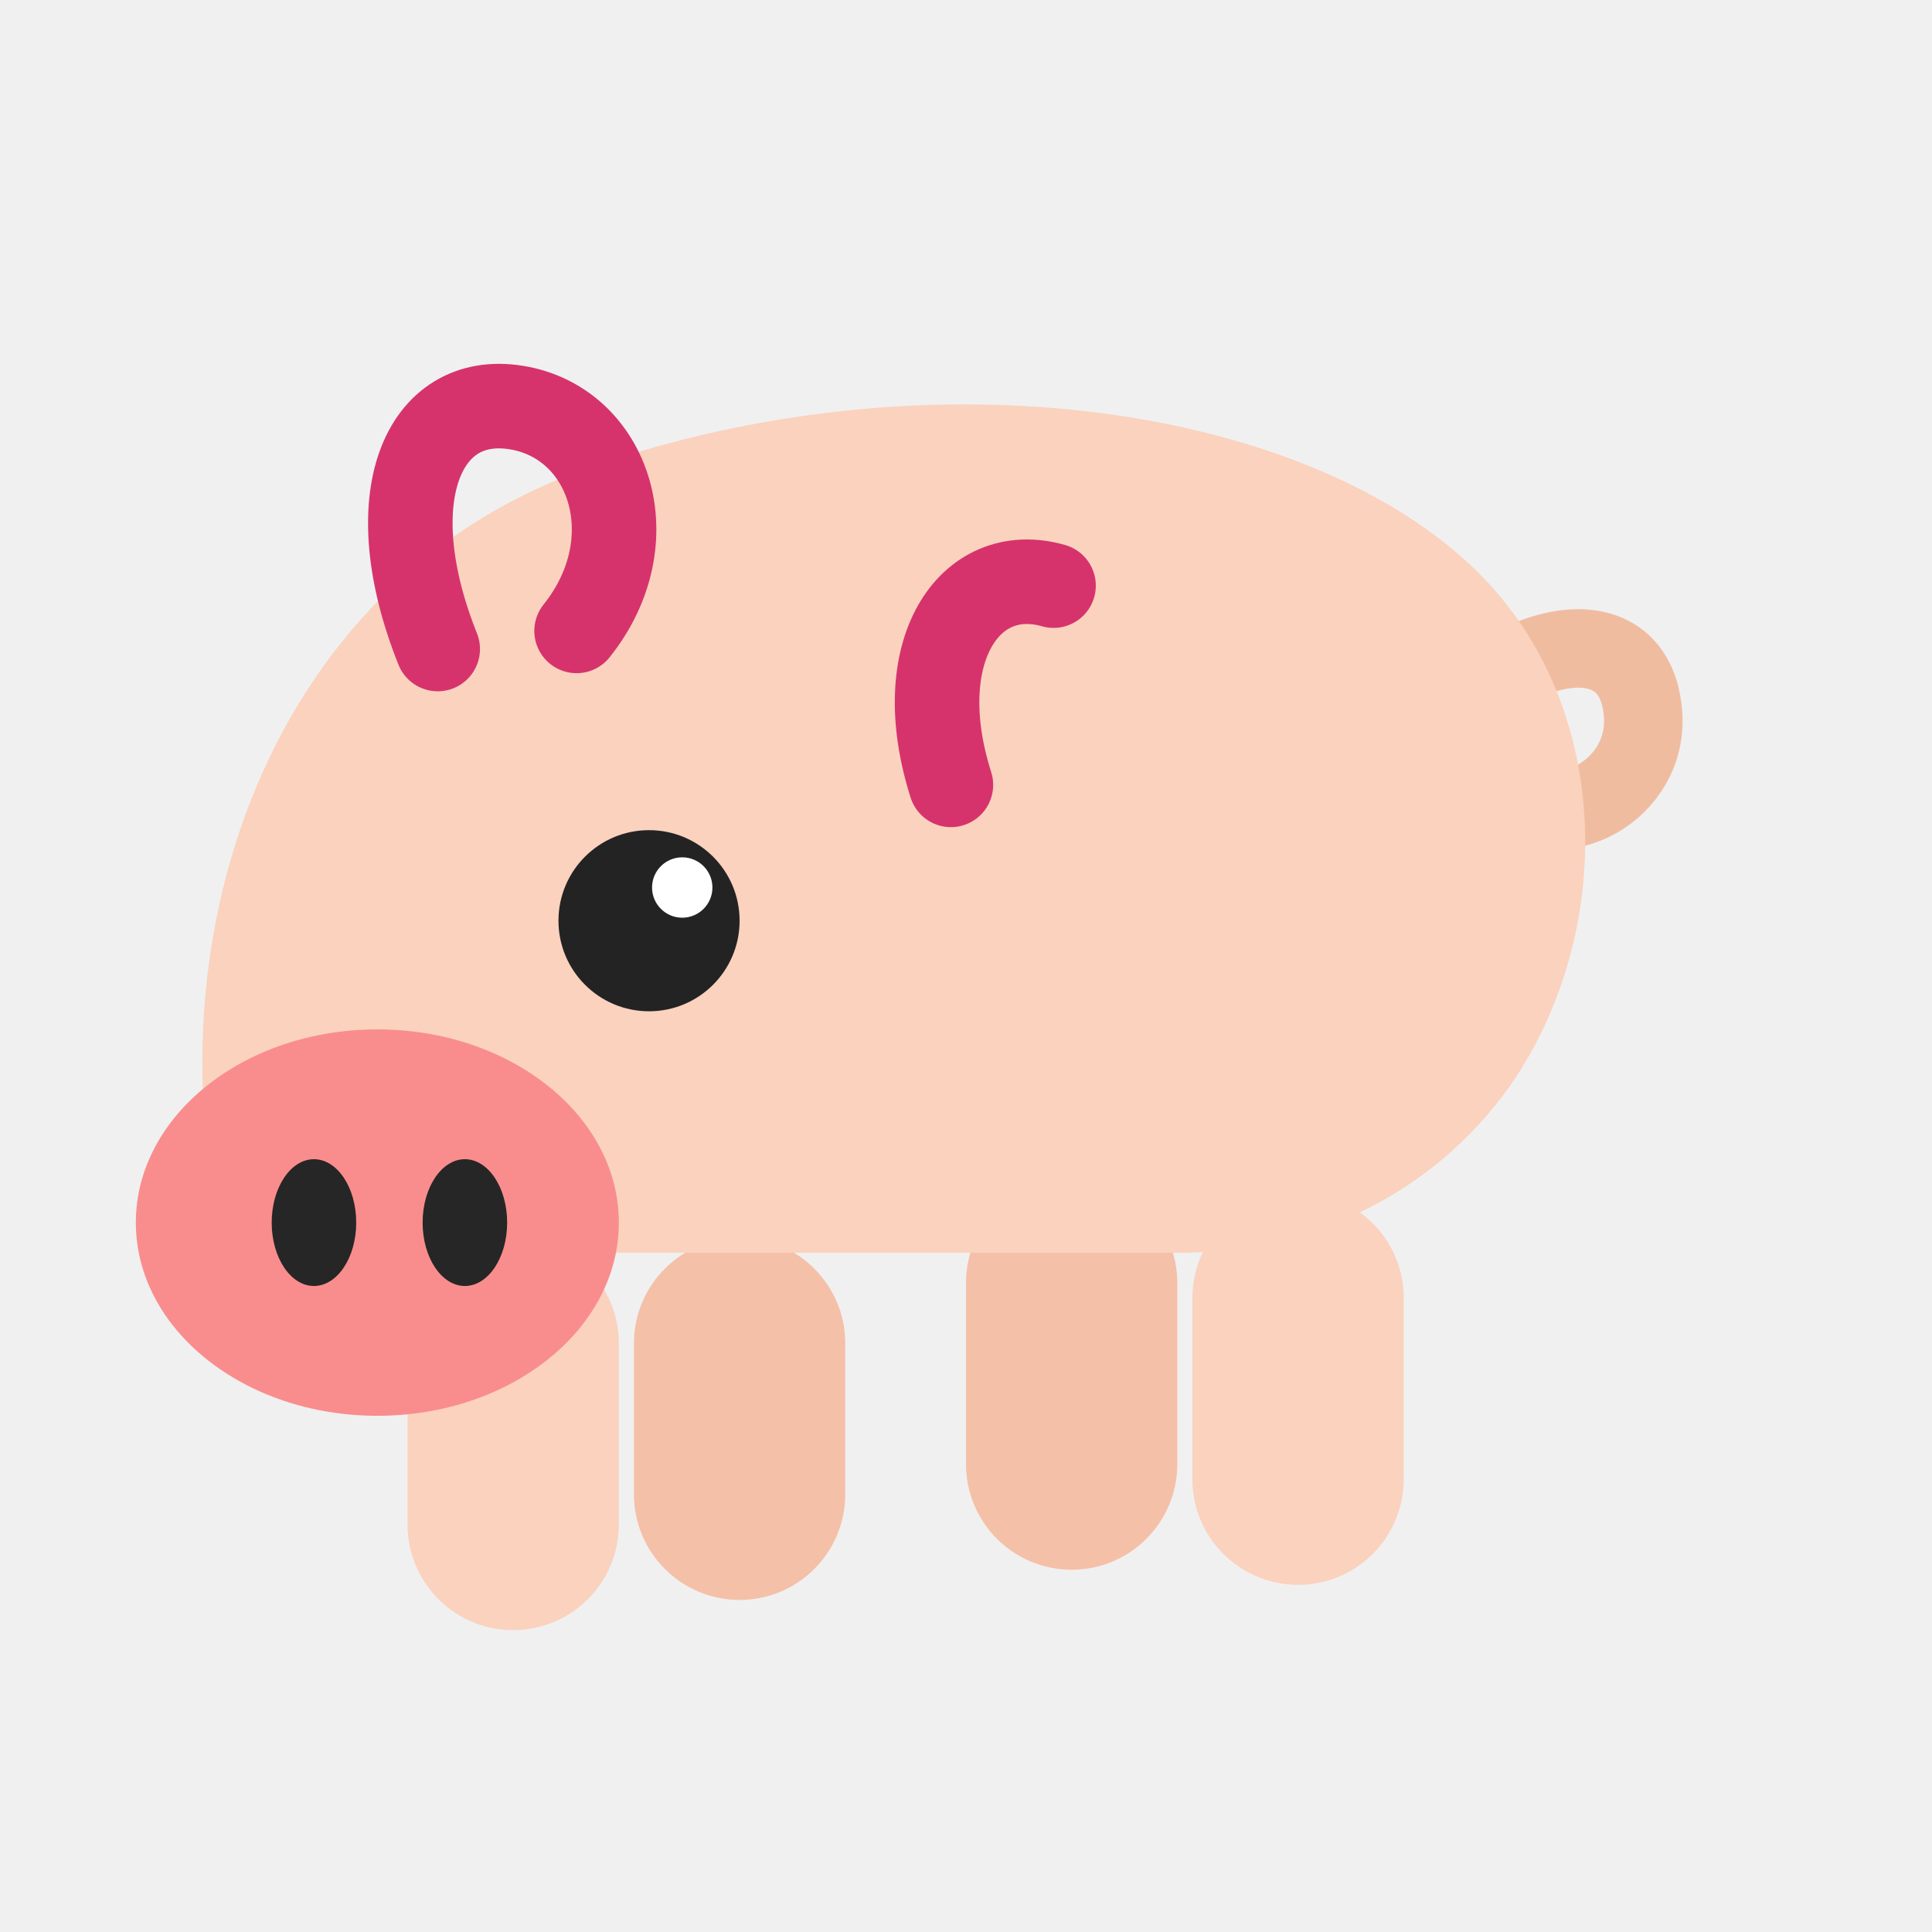
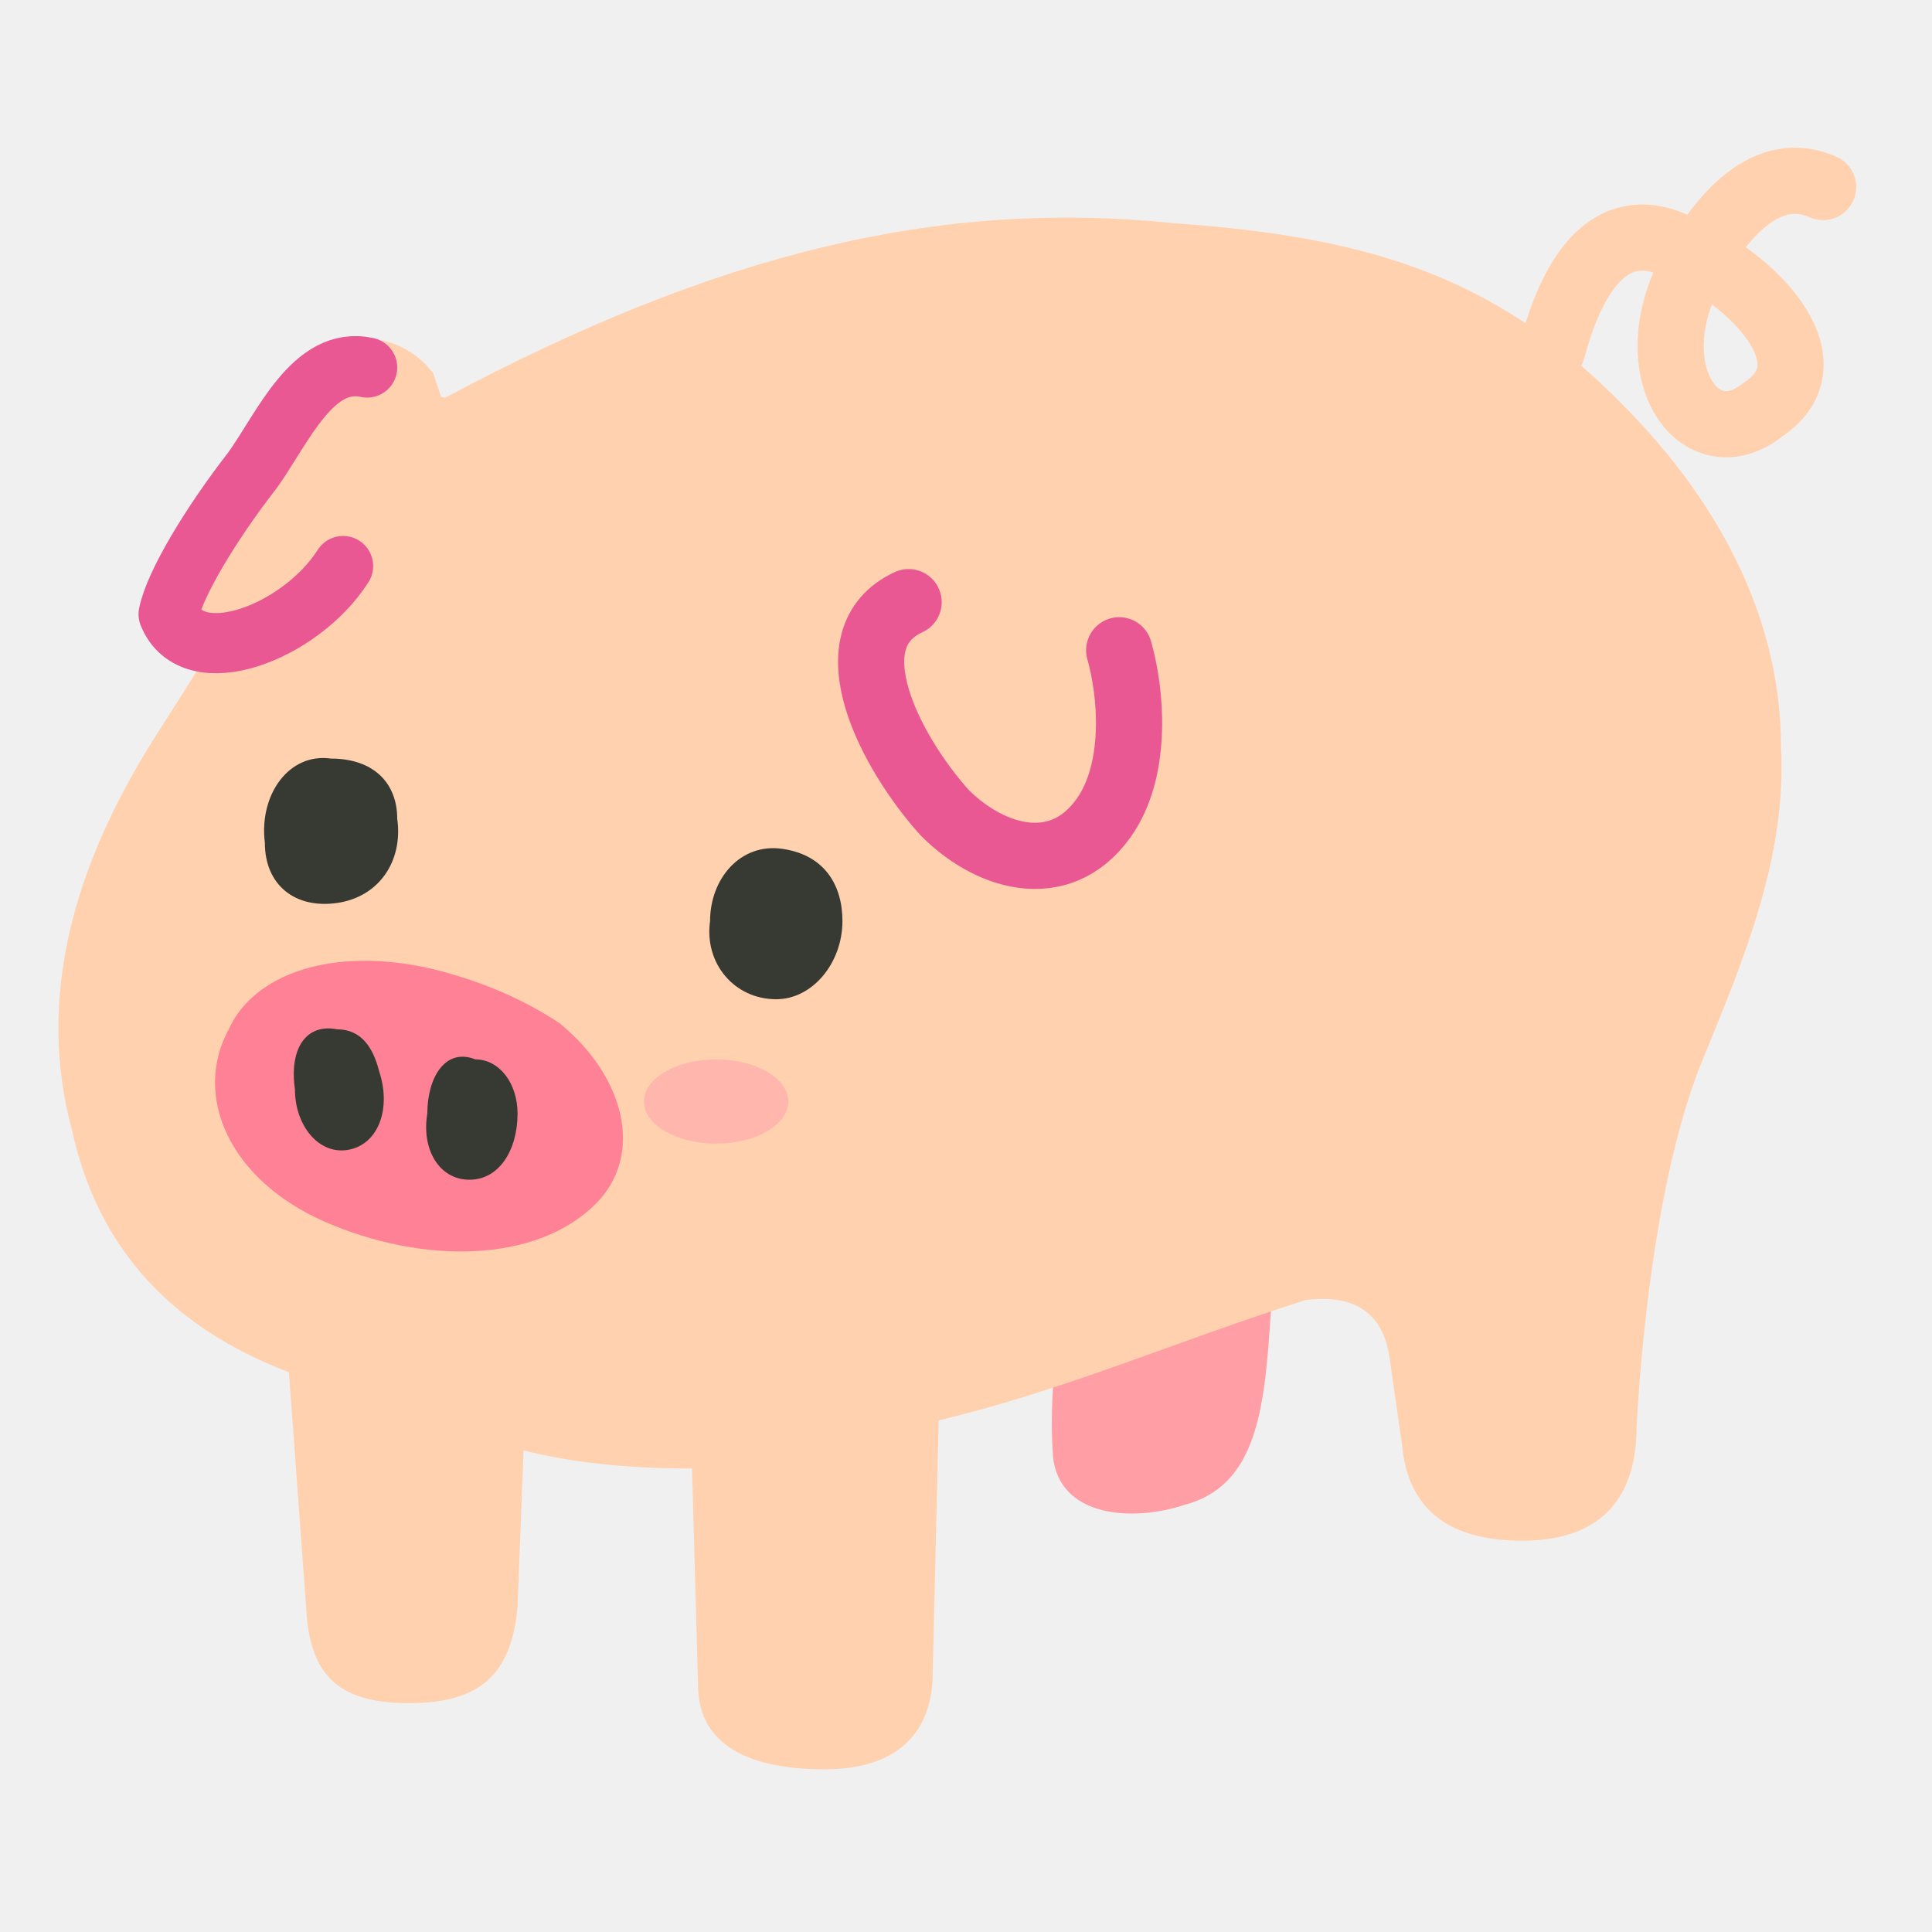
<svg xmlns="http://www.w3.org/2000/svg" viewBox="0 0 64 64" width="64" height="64" role="img" aria-label="小猪">
-   <path d="M47 24.5c3.4-3.6 7-4 7.4-1.1.4 2.6-2.5 4.3-4.3 3" fill="none" stroke="#F0BCA0" stroke-width="2.6" stroke-linecap="round" />
-   <rect x="32" y="39" width="7" height="13" rx="3.5" fill="#F5C0A8" />
-   <rect x="21" y="41" width="7" height="12" rx="3.5" fill="#F5C0A8" />
-   <path d="M8 43C4.5 33 8 19.5 19.5 15.5 31 11.5 43.5 13.5 49 19c4.5 4.5 4.5 12 1 17-2.5 3.5-6.5 5.5-11 5.5H15c-3.5 0-6-1.5-7-3.5z" fill="#FAD2BE" />
-   <rect x="39.5" y="39.5" width="7" height="13" rx="3.5" fill="#FAD2BE" />
-   <rect x="13.5" y="41" width="7" height="13" rx="3.5" fill="#FAD2BE" />
-   <ellipse cx="12.5" cy="40.5" rx="8" ry="6.4" fill="#F98D8D" />
-   <ellipse cx="10.4" cy="40.5" rx="1.4" ry="2.1" fill="#262626" />
-   <ellipse cx="15.4" cy="40.5" rx="1.4" ry="2.1" fill="#262626" />
-   <circle cx="21.5" cy="30.5" r="3" fill="#232323" />
-   <circle cx="22.6" cy="29.4" r="1" fill="#FFFFFF" />
-   <path d="M14.5 21.5c-2-5-.5-8.5 2.6-8s4.4 4.4 2 7.4" fill="none" stroke="#D6336C" stroke-width="2.8" stroke-linecap="round" />
-   <path d="M31.5 26c-1.4-4.4.6-7.4 3.4-6.6" fill="none" stroke="#D6336C" stroke-width="2.8" stroke-linecap="round" />
+   <g transform="translate(-7.17 -0.78) scale(0.1993)" stroke-linecap="round" stroke-linejoin="round">
+     <path fill="#FF9FA5" d="M214 210C213 221 210 232 211 246C212 256 224 257 233 254C244 251 246 240 247 225L248 211Z" />
+     <path d="M294 62C298 47 305 40 315 45C327 50 341 64 329 72C319 80 309 67 316 51C322 39 330 31 339 35" fill="none" stroke="#FFD1AF" stroke-width="11" />
+     <path fill="#FFD1AF" d="M110 70C155 46 192 37 231 41C259 43 279 48 298 64C320 83 332 105 332 128C333 146 326 163 319 180C312 197 309 223 308 241C308 254 301 260 289 260C277 260 270 255 269 244L267 230C266 222 261 219 253 220C231 227 213 235 192 240L191 282C191 292 185 298 173 298C159 298 152 293 152 284L151 248C140 248 131 247 123 245L122 271C121 282 116 287 104 287C93 287 88 283 87 273L84 232C63 224 52 210 48 192C42 170 48 148 62 126C69 115 75 106 80 94C87 79 96 68 110 70Z" />
+     <path fill="#FFD1AF" d="M63 107C64 97 75 81 84 68C90 58 102 58 108 66L115 87L90 113Z" />
+     <path d="M97 65C88 63 83 75 78 82C71 91 65 101 64 106C68 116 86 109 93 98" fill="none" stroke="#E95892" stroke-width="10" />
+     <path d="M187 104C174 110 184 129 193 139C201 147 213 150 220 139C225 131 224 119 222 112" fill="none" stroke="#E95892" stroke-width="11" />
+     <path fill="#373A32" d="M91 130C84 129 79 136 80 144C80 151 85 155 92 154C99 153 103 147 102 140C102 134 98 130 91 130Z" />
+     <path fill="#373A32" d="M166 145C159 144 154 150 154 157C153 164 158 170 165 170C171 170 176 164 176 157C176 151 173 146 166 145Z" />
+     <path fill="#FF8195" d="M108 165C91 161 78 166 74 175C68 186 74 200 90 207C106 214 125 214 135 204C143 196 140 183 129 174C123 170 116 167 108 165Z" />
+     <path fill="#373A32" d="M92 175C87 174 84 178 85 185C85 191 89 196 94 195C99 194 101 188 99 182C98 178 96 175 92 175Z" />
+     <path fill="#373A32" d="M115 180C110 178 107 183 107 189C106 195 109 200 114 200C119 200 122 195 122 189C122 184 119 180 115 180Z" />
+     <ellipse cx="155" cy="187" rx="12" ry="7" fill="#FFAFAC" opacity=".75" />
+   </g>
</svg>
